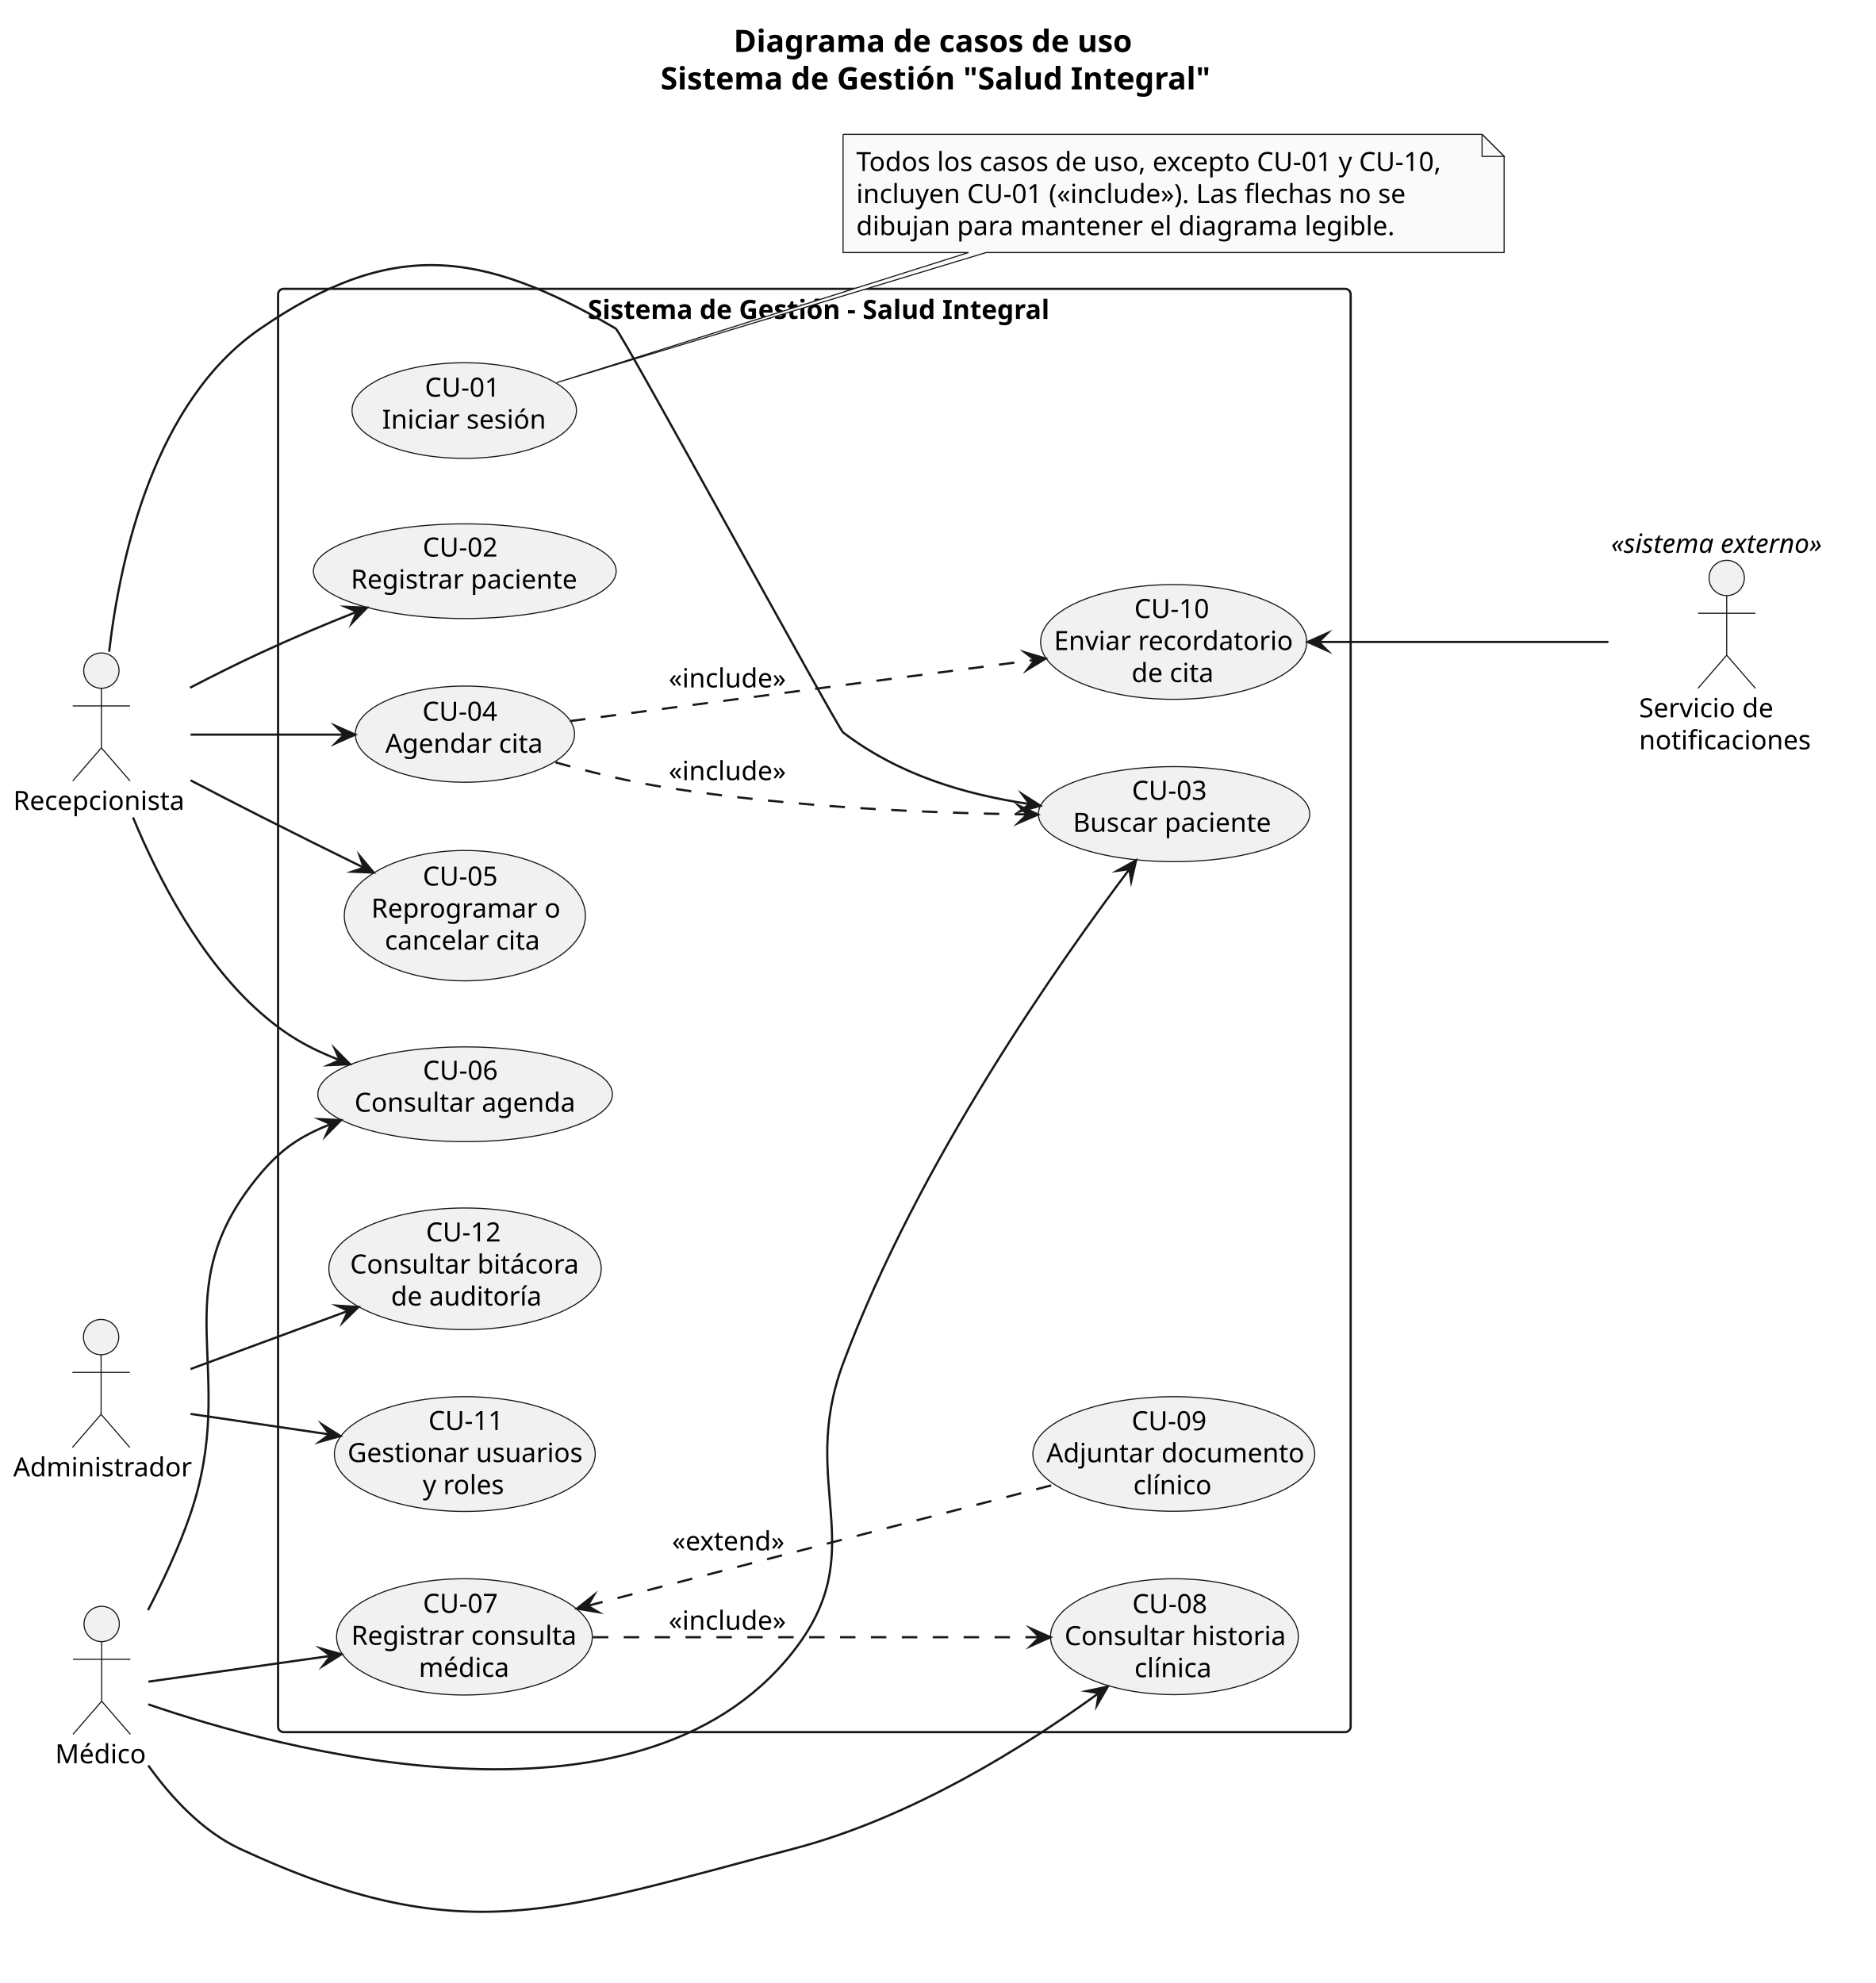
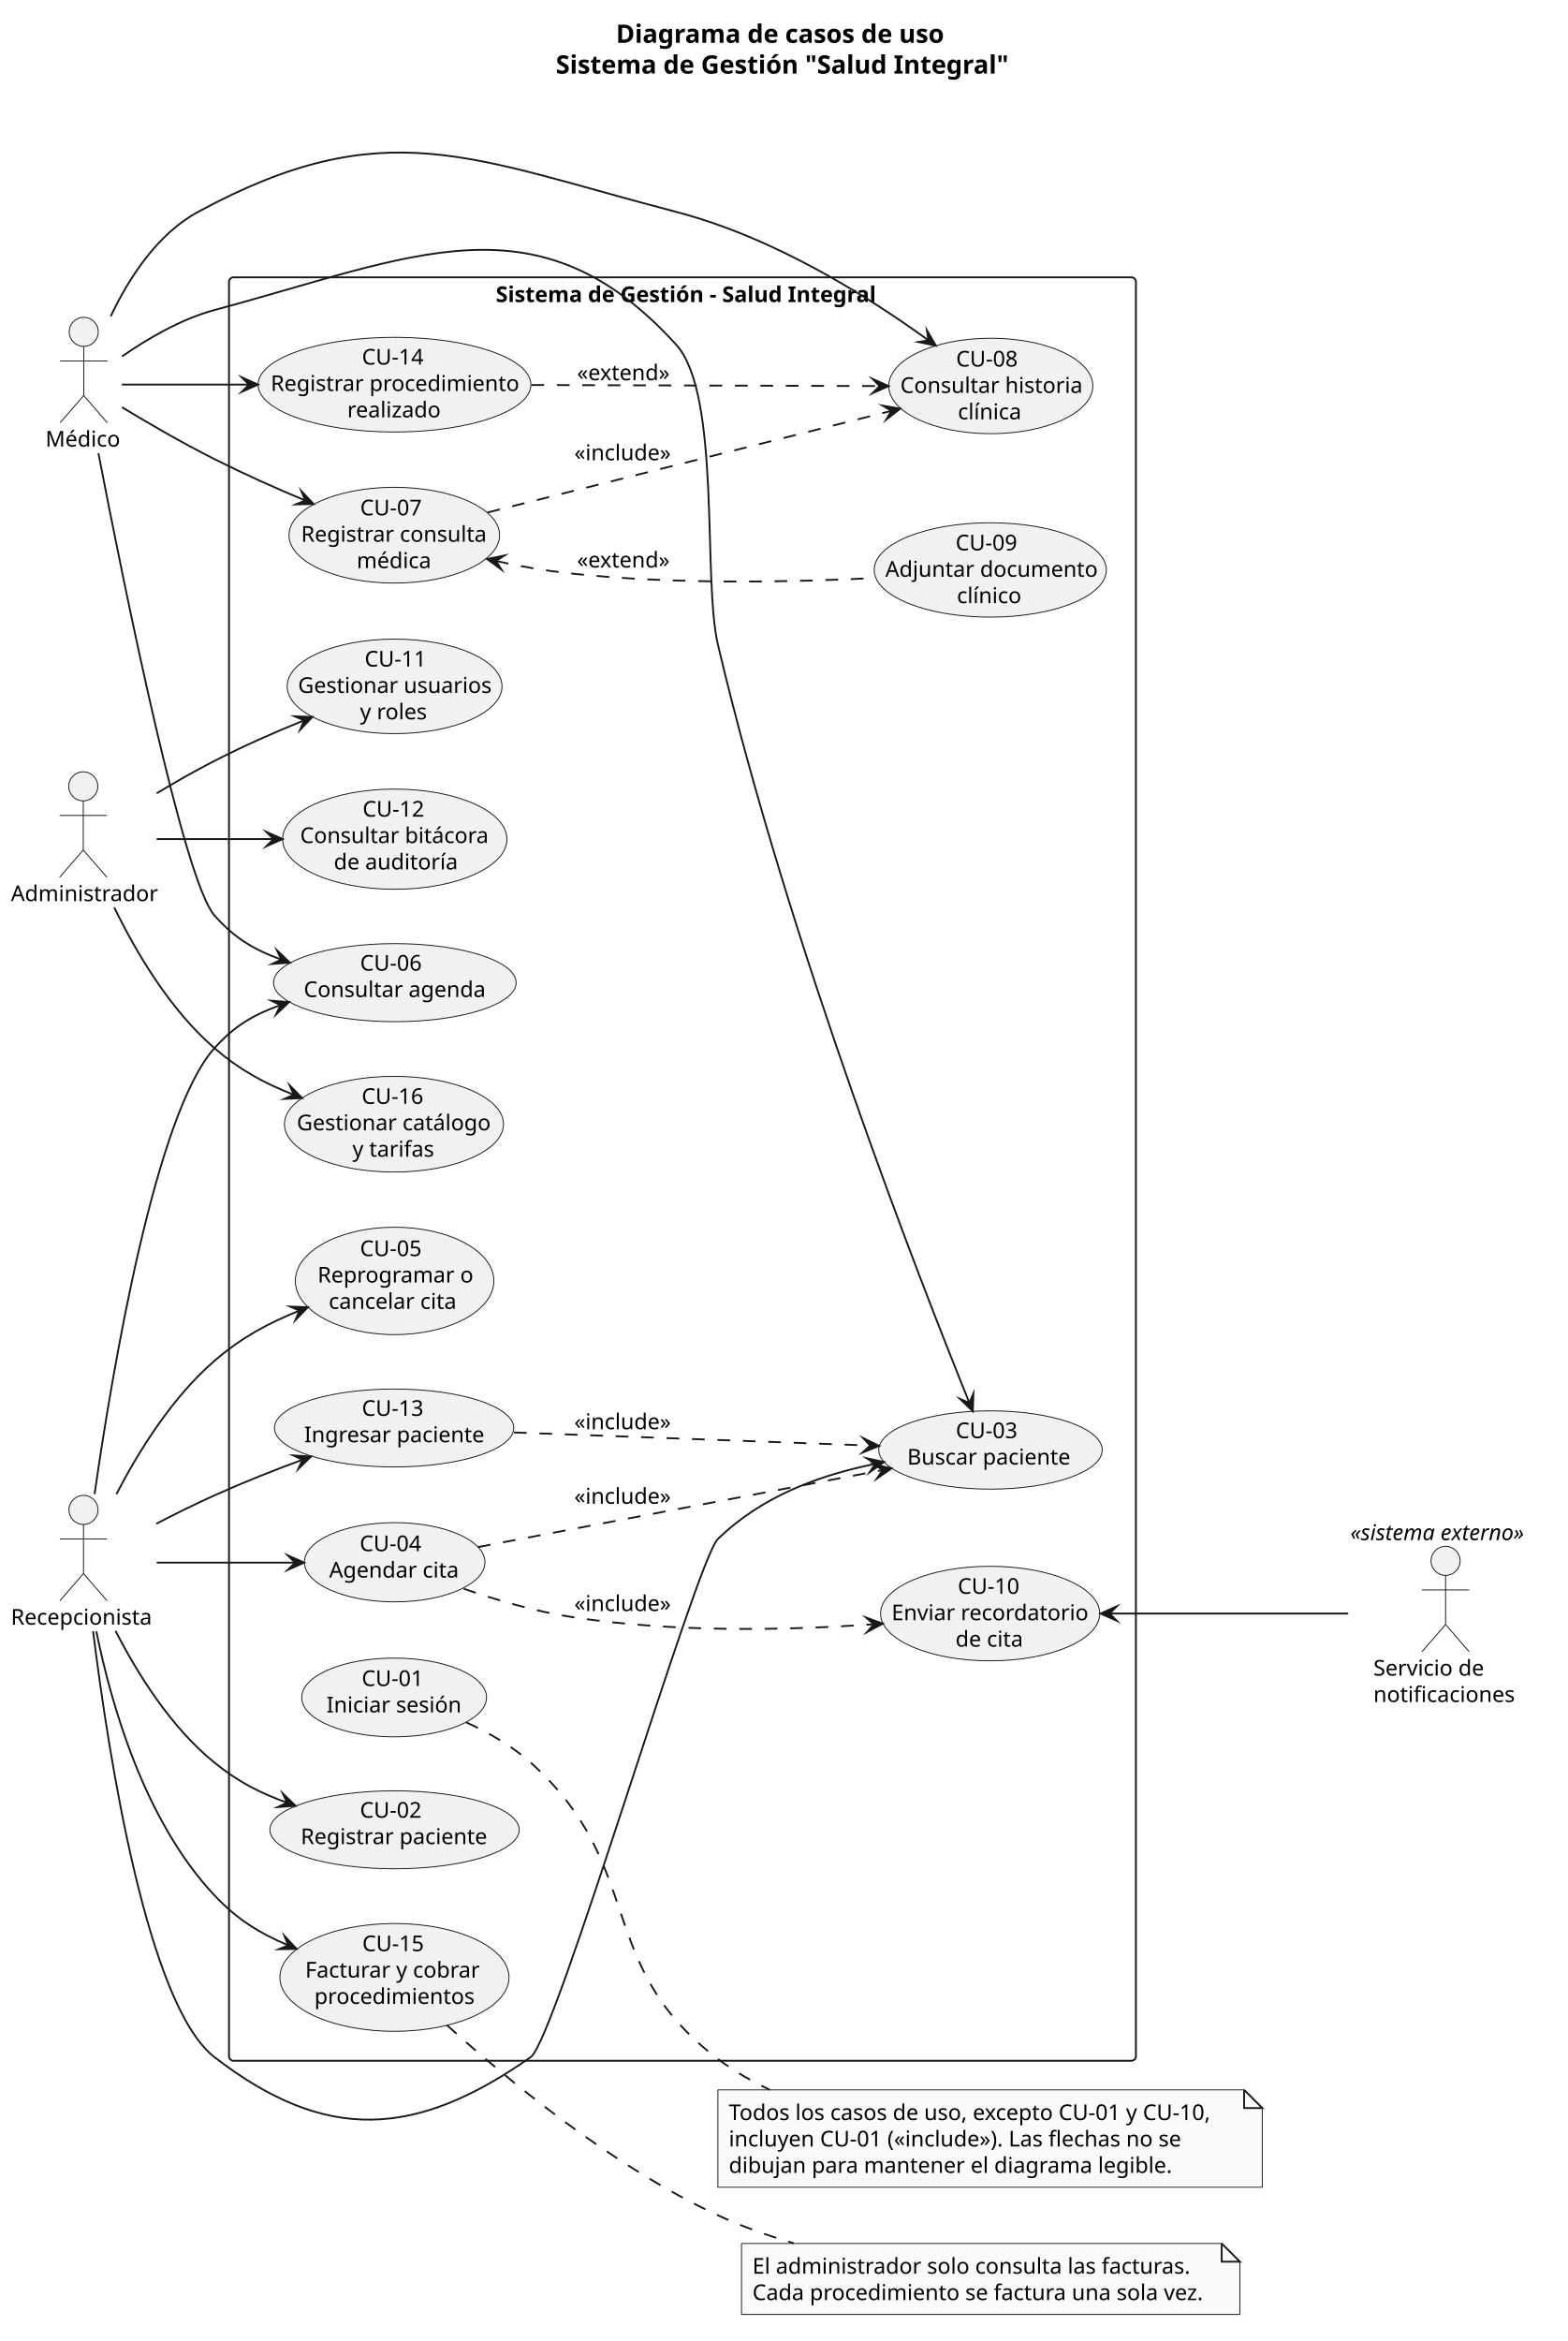
- <svg xmlns="http://www.w3.org/2000/svg" version="1.1" data-diagram-type="DESCRIPTION" style="width:1328px;height:1404px;background:#FFFFFF;" width="1328.125px" height="1404.688px" viewBox="0 0 1328 1404" zoomAndPan="magnify" preserveAspectRatio="none" contentStyleType="text/css">
+ <svg xmlns="http://www.w3.org/2000/svg" version="1.1" data-diagram-type="DESCRIPTION" style="width:1348px;height:2012px;background:#FFFFFF;" width="1348.438px" height="2012.5px" viewBox="0 0 1348 2012" zoomAndPan="magnify" preserveAspectRatio="none" contentStyleType="text/css">
  <defs />
  <g font-family="sans-serif" lengthAdjust="spacing">
    <g class="title" data-source-line="13">
-       <text x="519.374" y="36.816" fill="#000" font-size="21.875" textLength="279.654" font-weight="700">Diagrama de casos de uso</text>
-       <text x="467.661" y="63.284" fill="#000" font-size="21.875" textLength="383.08" font-weight="700">Sistema de Gestión "Salud Integral"</text>
+       <text x="529.53" y="36.816" fill="#000" font-size="21.875" textLength="279.654" font-weight="700">Diagrama de casos de uso</text>
+       <text x="477.818" y="63.284" fill="#000" font-size="21.875" textLength="383.08" font-weight="700">Sistema de Gestión "Salud Integral"</text>
    </g>
    <g class="cluster" data-qualified-name="Sistema de Gesti.n - Salud Integral" id="ent0004" data-source-line="19">
-       <rect x="196.875" y="204.498" width="759.375" height="1021.875" fill="none" style="stroke:#181818;stroke-width:1.563;" rx="3.906" ry="3.906" />
-       <text x="416.125" y="225.787" fill="#000" font-size="18.75" textLength="320.874" font-weight="700">Sistema de Gestión - Salud Integral</text>
+       <rect x="196.875" y="238.342" width="779.688" height="1532.813" fill="none" style="stroke:#181818;stroke-width:1.563;" rx="3.906" ry="3.906" />
+       <text x="426.282" y="259.631" fill="#000" font-size="18.75" textLength="320.874" font-weight="700">Sistema de Gestión - Salud Integral</text>
    </g>
    <g class="entity" data-qualified-name="Sistema de Gesti.n - Salud Integral.CU02" id="ent0005" data-source-line="20">
-       <ellipse cx="329.062" cy="404.421" rx="107.187" ry="33.516" fill="#F1F1F1" style="stroke:#181818;stroke-width:0.781;" />
-       <text x="299.294" y="394.053" fill="#000" font-size="18.75" textLength="59.537">CU-02</text>
-       <text x="248.4" y="416.739" fill="#000" font-size="18.75" textLength="161.325">Registrar paciente</text>
+       <ellipse cx="339.218" cy="1572.639" rx="107.187" ry="33.516" fill="#F1F1F1" style="stroke:#181818;stroke-width:0.781;" />
+       <text x="309.45" y="1562.271" fill="#000" font-size="18.75" textLength="59.537">CU-02</text>
+       <text x="258.556" y="1584.958" fill="#000" font-size="18.75" textLength="161.325">Registrar paciente</text>
    </g>
    <g class="entity" data-qualified-name="Sistema de Gesti.n - Salud Integral.CU04" id="ent0006" data-source-line="21">
-       <ellipse cx="329.172" cy="519.794" rx="77.61" ry="34.046" fill="#F1F1F1" style="stroke:#181818;stroke-width:0.781;" />
-       <text x="299.065" y="510.273" fill="#000" font-size="18.75" textLength="60.214">CU-04</text>
-       <text x="272.822" y="532.96" fill="#000" font-size="18.75" textLength="112.701">Agendar cita</text>
+       <ellipse cx="339.328" cy="1342.7" rx="77.61" ry="34.046" fill="#F1F1F1" style="stroke:#181818;stroke-width:0.781;" />
+       <text x="309.221" y="1333.179" fill="#000" font-size="18.75" textLength="60.214">CU-04</text>
+       <text x="282.978" y="1355.866" fill="#000" font-size="18.75" textLength="112.701">Agendar cita</text>
    </g>
    <g class="entity" data-qualified-name="Sistema de Gesti.n - Salud Integral.CU05" id="ent0007" data-source-line="22">
-       <ellipse cx="329.095" cy="648.306" rx="85.345" ry="46.151" fill="#F1F1F1" style="stroke:#181818;stroke-width:0.781;" />
-       <text x="299.344" y="626.984" fill="#000" font-size="18.75" textLength="59.5">CU-05</text>
-       <text x="262.897" y="649.67" fill="#000" font-size="18.75" textLength="132.394">Reprogramar o</text>
-       <text x="272.455" y="672.357" fill="#000" font-size="18.75" textLength="113.278">cancelar cita</text>
+       <ellipse cx="339.251" cy="1100.899" rx="85.345" ry="46.151" fill="#F1F1F1" style="stroke:#181818;stroke-width:0.781;" />
+       <text x="309.501" y="1079.577" fill="#000" font-size="18.75" textLength="59.5">CU-05</text>
+       <text x="273.054" y="1102.264" fill="#000" font-size="18.75" textLength="132.394">Reprogramar o</text>
+       <text x="282.612" y="1124.951" fill="#000" font-size="18.75" textLength="113.278">cancelar cita</text>
    </g>
    <g class="entity" data-qualified-name="Sistema de Gesti.n - Salud Integral.CU06" id="ent0008" data-source-line="23">
-       <ellipse cx="329.287" cy="774.766" rx="104.287" ry="33.549" fill="#F1F1F1" style="stroke:#181818;stroke-width:0.781;" />
-       <text x="299.422" y="764.451" fill="#000" font-size="18.75" textLength="59.729">CU-06</text>
-       <text x="250.995" y="787.137" fill="#000" font-size="18.75" textLength="156.583">Consultar agenda</text>
+       <ellipse cx="339.443" cy="844.547" rx="104.287" ry="33.549" fill="#F1F1F1" style="stroke:#181818;stroke-width:0.781;" />
+       <text x="309.578" y="834.232" fill="#000" font-size="18.75" textLength="59.729">CU-06</text>
+       <text x="261.151" y="856.919" fill="#000" font-size="18.75" textLength="156.583">Consultar agenda</text>
    </g>
    <g class="entity" data-qualified-name="Sistema de Gesti.n - Salud Integral.CU07" id="ent0009" data-source-line="24">
-       <ellipse cx="328.816" cy="1158.937" rx="90.535" ry="41.158" fill="#F1F1F1" style="stroke:#181818;stroke-width:0.781;" />
-       <text x="299.46" y="1141.884" fill="#000" font-size="18.75" textLength="58.713">CU-07</text>
-       <text x="248.712" y="1164.57" fill="#000" font-size="18.75" textLength="160.208">Registrar consulta</text>
-       <text x="296.507" y="1187.257" fill="#000" font-size="18.75" textLength="64.618">médica</text>
+       <ellipse cx="338.973" cy="459.968" rx="90.535" ry="41.158" fill="#F1F1F1" style="stroke:#181818;stroke-width:0.781;" />
+       <text x="309.616" y="442.915" fill="#000" font-size="18.75" textLength="58.713">CU-07</text>
+       <text x="258.869" y="465.602" fill="#000" font-size="18.75" textLength="160.208">Registrar consulta</text>
+       <text x="306.664" y="488.288" fill="#000" font-size="18.75" textLength="64.618">médica</text>
    </g>
    <g class="entity" data-qualified-name="Sistema de Gesti.n - Salud Integral.CU11" id="ent0010" data-source-line="25">
-       <ellipse cx="329.074" cy="1029.502" rx="92.355" ry="40.629" fill="#F1F1F1" style="stroke:#181818;stroke-width:0.781;" />
-       <text x="303.311" y="1012.47" fill="#000" font-size="18.75" textLength="51.526">CU-11</text>
-       <text x="246.068" y="1035.156" fill="#000" font-size="18.75" textLength="166.013">Gestionar usuarios</text>
-       <text x="299.333" y="1057.843" fill="#000" font-size="18.75" textLength="59.482">y roles</text>
+       <ellipse cx="339.23" cy="589.908" rx="92.355" ry="40.629" fill="#F1F1F1" style="stroke:#181818;stroke-width:0.781;" />
+       <text x="313.467" y="572.876" fill="#000" font-size="18.75" textLength="51.526">CU-11</text>
+       <text x="256.224" y="595.563" fill="#000" font-size="18.75" textLength="166.013">Gestionar usuarios</text>
+       <text x="309.489" y="618.249" fill="#000" font-size="18.75" textLength="59.482">y roles</text>
    </g>
    <g class="entity" data-qualified-name="Sistema de Gesti.n - Salud Integral.CU12" id="ent0011" data-source-line="26">
-       <ellipse cx="329.24" cy="898.329" rx="96.428" ry="43.049" fill="#F1F1F1" style="stroke:#181818;stroke-width:0.781;" />
-       <text x="301.573" y="878.971" fill="#000" font-size="18.75" textLength="55.334">CU-12</text>
-       <text x="247.859" y="901.658" fill="#000" font-size="18.75" textLength="162.762">Consultar bitácora</text>
-       <text x="276.827" y="924.345" fill="#000" font-size="18.75" textLength="104.828">de auditoría</text>
+       <ellipse cx="339.397" cy="721.235" rx="96.428" ry="43.049" fill="#F1F1F1" style="stroke:#181818;stroke-width:0.781;" />
+       <text x="311.729" y="701.877" fill="#000" font-size="18.75" textLength="55.334">CU-12</text>
+       <text x="258.015" y="724.564" fill="#000" font-size="18.75" textLength="162.762">Consultar bitácora</text>
+       <text x="286.983" y="747.251" fill="#000" font-size="18.75" textLength="104.828">de auditoría</text>
    </g>
    <g class="entity" data-qualified-name="Sistema de Gesti.n - Salud Integral.CU03" id="ent0012" data-source-line="27">
-       <ellipse cx="831.219" cy="576.428" rx="96.063" ry="33.648" fill="#F1F1F1" style="stroke:#181818;stroke-width:0.781;" />
-       <text x="801.378" y="566.273" fill="#000" font-size="18.75" textLength="59.683">CU-03</text>
-       <text x="759.639" y="588.96" fill="#000" font-size="18.75" textLength="143.161">Buscar paciente</text>
+       <ellipse cx="851.532" cy="1246.209" rx="96.063" ry="33.648" fill="#F1F1F1" style="stroke:#181818;stroke-width:0.781;" />
+       <text x="821.69" y="1236.054" fill="#000" font-size="18.75" textLength="59.683">CU-03</text>
+       <text x="779.951" y="1258.741" fill="#000" font-size="18.75" textLength="143.161">Buscar paciente</text>
    </g>
    <g class="entity" data-qualified-name="Sistema de Gesti.n - Salud Integral.CU08" id="ent0013" data-source-line="28">
-       <ellipse cx="831.486" cy="1158.801" rx="87.736" ry="41.021" fill="#F1F1F1" style="stroke:#181818;stroke-width:0.781;" />
-       <text x="801.635" y="1142.113" fill="#000" font-size="18.75" textLength="59.702">CU-08</text>
-       <text x="753.703" y="1164.8" fill="#000" font-size="18.75" textLength="155.566">Consultar historia</text>
-       <text x="803.159" y="1187.487" fill="#000" font-size="18.75" textLength="56.653">clínica</text>
+       <ellipse cx="851.798" cy="331.707" rx="87.736" ry="41.021" fill="#F1F1F1" style="stroke:#181818;stroke-width:0.781;" />
+       <text x="821.948" y="315.02" fill="#000" font-size="18.75" textLength="59.702">CU-08</text>
+       <text x="774.015" y="337.706" fill="#000" font-size="18.75" textLength="155.566">Consultar historia</text>
+       <text x="823.472" y="360.393" fill="#000" font-size="18.75" textLength="56.653">clínica</text>
    </g>
    <g class="entity" data-qualified-name="Sistema de Gesti.n - Salud Integral.CU09" id="ent0014" data-source-line="29">
-       <ellipse cx="831.043" cy="1029.432" rx="99.793" ry="40.558" fill="#F1F1F1" style="stroke:#181818;stroke-width:0.781;" />
-       <text x="801.179" y="1012.62" fill="#000" font-size="18.75" textLength="59.729">CU-09</text>
-       <text x="740.818" y="1035.306" fill="#000" font-size="18.75" textLength="180.45">Adjuntar documento</text>
-       <text x="802.36" y="1057.993" fill="#000" font-size="18.75" textLength="57.367">clínico</text>
+       <ellipse cx="851.356" cy="489.838" rx="99.793" ry="40.558" fill="#F1F1F1" style="stroke:#181818;stroke-width:0.781;" />
+       <text x="821.491" y="473.026" fill="#000" font-size="18.75" textLength="59.729">CU-09</text>
+       <text x="761.131" y="495.713" fill="#000" font-size="18.75" textLength="180.45">Adjuntar documento</text>
+       <text x="822.672" y="518.399" fill="#000" font-size="18.75" textLength="57.367">clínico</text>
    </g>
    <g class="entity" data-qualified-name="Sistema de Gesti.n - Salud Integral.CU10" id="ent0015" data-source-line="30">
-       <ellipse cx="830.941" cy="454.508" rx="94.223" ry="40.635" fill="#F1F1F1" style="stroke:#181818;stroke-width:0.781;" />
-       <text x="803.077" y="437.564" fill="#000" font-size="18.75" textLength="55.728">CU-10</text>
-       <text x="746.182" y="460.251" fill="#000" font-size="18.75" textLength="169.519">Enviar recordatorio</text>
-       <text x="801.141" y="482.937" fill="#000" font-size="18.75" textLength="59.601">de cita</text>
+       <ellipse cx="851.254" cy="1386.79" rx="94.223" ry="40.635" fill="#F1F1F1" style="stroke:#181818;stroke-width:0.781;" />
+       <text x="823.39" y="1369.845" fill="#000" font-size="18.75" textLength="55.728">CU-10</text>
+       <text x="766.494" y="1392.532" fill="#000" font-size="18.75" textLength="169.519">Enviar recordatorio</text>
+       <text x="821.453" y="1415.219" fill="#000" font-size="18.75" textLength="59.601">de cita</text>
    </g>
    <g class="entity" data-qualified-name="Sistema de Gesti.n - Salud Integral.CU01" id="ent0016" data-source-line="31">
-       <ellipse cx="328.677" cy="290.687" rx="79.458" ry="33.845" fill="#F1F1F1" style="stroke:#181818;stroke-width:0.781;" />
-       <text x="300.813" y="280.848" fill="#000" font-size="18.75" textLength="55.728">CU-01</text>
-       <text x="270.5" y="303.535" fill="#000" font-size="18.75" textLength="116.354">Iniciar sesión</text>
+       <ellipse cx="338.833" cy="1458.906" rx="79.458" ry="33.845" fill="#F1F1F1" style="stroke:#181818;stroke-width:0.781;" />
+       <text x="310.969" y="1449.067" fill="#000" font-size="18.75" textLength="55.728">CU-01</text>
+       <text x="280.656" y="1471.753" fill="#000" font-size="18.75" textLength="116.354">Iniciar sesión</text>
+     </g>
+     <g class="entity" data-qualified-name="Sistema de Gesti.n - Salud Integral.CU13" id="ent0017" data-source-line="32">
+       <ellipse cx="338.823" cy="1227.3" rx="102.885" ry="33.49" fill="#F1F1F1" style="stroke:#181818;stroke-width:0.781;" />
+       <text x="311.082" y="1216.889" fill="#000" font-size="18.75" textLength="55.481">CU-13</text>
+       <text x="261.475" y="1239.576" fill="#000" font-size="18.75" textLength="154.697">Ingresar paciente</text>
+     </g>
+     <g class="entity" data-qualified-name="Sistema de Gesti.n - Salud Integral.CU14" id="ent0018" data-source-line="33">
+       <ellipse cx="339.154" cy="330.605" rx="117.279" ry="40.7" fill="#F1F1F1" style="stroke:#181818;stroke-width:0.781;" />
+       <text x="311.148" y="313.352" fill="#000" font-size="18.75" textLength="56.012">CU-14</text>
+       <text x="232.761" y="336.039" fill="#000" font-size="18.75" textLength="212.787">Registrar procedimiento</text>
+       <text x="298.551" y="358.725" fill="#000" font-size="18.75" textLength="81.207">realizado</text>
+     </g>
+     <g class="entity" data-qualified-name="Sistema de Gesti.n - Salud Integral.CU15" id="ent0019" data-source-line="34">
+       <ellipse cx="339.114" cy="1699.507" rx="98.489" ry="46.321" fill="#F1F1F1" style="stroke:#181818;stroke-width:0.781;" />
+       <text x="311.465" y="1676.941" fill="#000" font-size="18.75" textLength="55.298">CU-15</text>
+       <text x="262.443" y="1699.628" fill="#000" font-size="18.75" textLength="153.342">Facturar y cobrar</text>
+       <text x="270.266" y="1722.315" fill="#000" font-size="18.75" textLength="137.695">procedimientos</text>
+     </g>
+     <g class="entity" data-qualified-name="Sistema de Gesti.n - Salud Integral.CU16" id="ent0020" data-source-line="35">
+       <ellipse cx="338.697" cy="966.193" rx="94.166" ry="41.132" fill="#F1F1F1" style="stroke:#181818;stroke-width:0.781;" />
+       <text x="310.934" y="948.765" fill="#000" font-size="18.75" textLength="55.527">CU-16</text>
+       <text x="255.146" y="971.452" fill="#000" font-size="18.75" textLength="167.102">Gestionar catálogo</text>
+       <text x="302.978" y="994.139" fill="#000" font-size="18.75" textLength="71.439">y tarifas</text>
    </g>
    <g class="entity" data-qualified-name="REC" id="ent0001" data-source-line="15">
-       <ellipse cx="71.773" cy="474.811" rx="12.5" ry="12.5" fill="#F1F1F1" style="stroke:#181818;stroke-width:0.781;" />
-       <path d="M71.773,487.311 L71.773,529.498 M51.46,499.811 L92.085,499.811 M71.773,529.498 L51.46,552.936 M71.773,529.498 L92.085,552.936" style="stroke:#181818;stroke-width:0.781;" fill="none" />
-       <text x="9.375" y="573.444" fill="#000" font-size="18.75" textLength="124.796">Recepcionista</text>
+       <ellipse cx="71.773" cy="1297.717" rx="12.5" ry="12.5" fill="#F1F1F1" style="stroke:#181818;stroke-width:0.781;" />
+       <path d="M71.773,1310.217 L71.773,1352.405 M51.46,1322.717 L92.085,1322.717 M71.773,1352.405 L51.46,1375.842 M71.773,1352.405 L92.085,1375.842" style="stroke:#181818;stroke-width:0.781;" fill="none" />
+       <text x="9.375" y="1396.35" fill="#000" font-size="18.75" textLength="124.796">Recepcionista</text>
    </g>
    <g class="entity" data-qualified-name="MED" id="ent0002" data-source-line="16">
-       <ellipse cx="71.985" cy="1149.811" rx="12.5" ry="12.5" fill="#F1F1F1" style="stroke:#181818;stroke-width:0.781;" />
-       <path d="M71.985,1162.311 L71.985,1204.498 M51.672,1174.811 L92.297,1174.811 M71.985,1204.498 L51.672,1227.936 M71.985,1204.498 L92.297,1227.936" style="stroke:#181818;stroke-width:0.781;" fill="none" />
-       <text x="39.063" y="1248.444" fill="#000" font-size="18.75" textLength="65.845">Médico</text>
+       <ellipse cx="71.985" cy="285.217" rx="12.5" ry="12.5" fill="#F1F1F1" style="stroke:#181818;stroke-width:0.781;" />
+       <path d="M71.985,297.717 L71.985,339.905 M51.672,310.217 L92.297,310.217 M71.985,339.905 L51.672,363.342 M71.985,339.905 L92.297,363.342" style="stroke:#181818;stroke-width:0.781;" fill="none" />
+       <text x="39.063" y="383.85" fill="#000" font-size="18.75" textLength="65.845">Médico</text>
    </g>
    <g class="entity" data-qualified-name="ADM" id="ent0003" data-source-line="17">
-       <ellipse cx="71.576" cy="946.686" rx="12.5" ry="12.5" fill="#F1F1F1" style="stroke:#181818;stroke-width:0.781;" />
-       <path d="M71.576,959.186 L71.576,1001.373 M51.263,971.686 L91.888,971.686 M71.576,1001.373 L51.263,1024.811 M71.576,1001.373 L91.888,1024.811" style="stroke:#181818;stroke-width:0.781;" fill="none" />
-       <text x="9.375" y="1045.319" fill="#000" font-size="18.75" textLength="124.402">Administrador</text>
-     </g>
-     <g class="entity" data-qualified-name="NOT" id="ent0017" data-source-line="34">
-       <ellipse cx="1222.482" cy="409.216" rx="12.5" ry="12.5" fill="#F1F1F1" style="stroke:#181818;stroke-width:0.781;" />
-       <path d="M1222.482,421.716 L1222.482,463.904 M1202.17,434.216 L1242.795,434.216 M1222.482,463.904 L1202.17,487.341 M1222.482,463.904 L1242.795,487.341" style="stroke:#181818;stroke-width:0.781;" fill="none" />
-       <text x="1160.423" y="507.849" fill="#000" font-size="18.75" textLength="99.28">Servicio de</text>
-       <text x="1160.423" y="530.536" fill="#000" font-size="18.75" textLength="124.118">notificaciones</text>
-       <text x="1140.625" y="391.412" fill="#000" font-size="18.75" textLength="163.715" font-style="italic">«sistema externo»</text>
-     </g>
-     <g class="entity" data-qualified-name="GMN35" id="ent0036" data-source-line="58">
-       <path d="M596.875,95.123 L596.875,178.809 A0,0 0 0 0 596.875,178.809 L685.688,178.809 L394.203,270.889 L698.188,178.809 L1064.902,178.809 A0,0 0 0 0 1064.902,178.809 L1064.902,110.748 L1049.277,95.123 L596.875,95.123 A0,0 0 0 0 596.875,95.123" style="stroke:#181818;stroke-width:0.781;" fill="#FAFAFA" />
-       <path d="M1049.277,95.123 L1049.277,110.748 L1064.902,110.748 L1049.277,95.123" style="stroke:#181818;stroke-width:0.781;" fill="#FAFAFA" />
-       <text x="606.25" y="121.1" fill="#000" font-size="18.75" textLength="435.214">Todos los casos de uso, excepto CU-01 y CU-10,</text>
-       <text x="606.25" y="143.787" fill="#000" font-size="18.75" textLength="405.981">incluyen CU-01 («include»). Las flechas no se</text>
-       <text x="606.25" y="166.473" fill="#000" font-size="18.75" textLength="376.794">dibujan para mantener el diagrama legible.</text>
-     </g>
-     <g class="link" data-entity-1="ent0001" data-entity-2="ent0005" id="lnk18" data-source-line="36" data-link-type="dependency">
-       <path d="M134.531,486.951 C150.594,478.592 168,469.858 184.375,462.311 C208.688,451.092 228.555,442.702 252.601,433.124" style="stroke:#181818;stroke-width:1.563;" fill="none" id="REC-to-CU02" />
-       <polygon points="259.859,430.233,244.482,429.63,252.601,433.124,249.108,441.243,259.859,430.233" fill="#181818" style="stroke:#181818;stroke-width:1.563;stroke-linejoin:miter;stroke-miterlimit:10;" />
-     </g>
-     <g class="link" data-entity-1="ent0001" data-entity-2="ent0006" id="lnk19" data-source-line="37" data-link-type="dependency">
-       <path d="M134.906,520.123 C169.984,520.123 206.422,520.123 243.656,520.123" style="stroke:#181818;stroke-width:1.563;" fill="none" id="REC-to-CU04" />
-       <polygon points="251.469,520.123,237.406,513.873,243.656,520.123,237.406,526.373,251.469,520.123" fill="#181818" style="stroke:#181818;stroke-width:1.563;stroke-linejoin:miter;stroke-miterlimit:10;" />
-     </g>
-     <g class="link" data-entity-1="ent0001" data-entity-2="ent0007" id="lnk20" data-source-line="38" data-link-type="dependency">
-       <path d="M134.922,552.483 C150.984,560.842 168.297,569.795 184.375,577.936 C210.531,591.17 232.531,602.076 257.531,614.326" style="stroke:#181818;stroke-width:1.563;" fill="none" id="REC-to-CU05" />
-       <polygon points="264.547,617.764,254.669,605.964,257.531,614.326,249.169,617.189,264.547,617.764" fill="#181818" style="stroke:#181818;stroke-width:1.563;stroke-linejoin:miter;stroke-miterlimit:10;" />
-     </g>
-     <g class="link" data-entity-1="ent0001" data-entity-2="ent0008" id="lnk21" data-source-line="39" data-link-type="dependency">
-       <path d="M94.188,578.78 C112.141,622.076 141.938,679.701 184.375,716.998 C202.469,732.905 218.239,741.921 240.52,750.625" style="stroke:#181818;stroke-width:1.563;" fill="none" id="REC-to-CU06" />
-       <polygon points="247.797,753.467,236.972,742.529,240.52,750.625,232.424,754.172,247.797,753.467" fill="#181818" style="stroke:#181818;stroke-width:1.563;stroke-linejoin:miter;stroke-miterlimit:10;" />
-     </g>
-     <g class="link" data-entity-1="ent0001" data-entity-2="ent0012" id="lnk22" data-source-line="40" data-link-type="dependency">
-       <path d="M77.266,461.405 C85.203,393.326 109.594,283.92 184.375,232.623 C276.578,169.373 339.422,176.186 435.938,232.623 C439.875,234.92 593.25,515.795 596.875,518.561 C636.797,548.951 682.994,562.378 728.9,569.315" style="stroke:#181818;stroke-width:1.563;" fill="none" id="REC-to-CU03" />
-       <polygon points="736.625,570.483,723.654,562.202,728.9,569.315,721.786,574.561,736.625,570.483" fill="#181818" style="stroke:#181818;stroke-width:1.563;stroke-linejoin:miter;stroke-miterlimit:10;" />
-     </g>
-     <g class="link" data-entity-1="ent0002" data-entity-2="ent0008" id="lnk23" data-source-line="42" data-link-type="dependency">
-       <path d="M104.797,1140.014 C115.422,1119.545 126.547,1095.826 134.375,1073.248 C170.359,969.389 113.594,915.139 184.375,831.061 C199.156,813.514 212.848,804.247 234.207,795.903" style="stroke:#181818;stroke-width:1.563;" fill="none" id="MED-to-CU06" />
-       <polygon points="241.484,793.061,226.112,792.356,234.207,795.903,230.66,803.999,241.484,793.061" fill="#181818" style="stroke:#181818;stroke-width:1.563;stroke-linejoin:miter;stroke-miterlimit:10;" />
-     </g>
-     <g class="link" data-entity-1="ent0002" data-entity-2="ent0009" id="lnk24" data-source-line="43" data-link-type="dependency">
-       <path d="M105.078,1190.639 C139.109,1185.826 186.937,1179.064 233.999,1172.392" style="stroke:#181818;stroke-width:1.563;" fill="none" id="MED-to-CU07" />
-       <polygon points="241.734,1171.295,226.934,1167.081,233.999,1172.392,228.688,1179.457,241.734,1171.295" fill="#181818" style="stroke:#181818;stroke-width:1.563;stroke-linejoin:miter;stroke-miterlimit:10;" />
-     </g>
-     <g class="link" data-entity-1="ent0002" data-entity-2="ent0012" id="lnk25" data-source-line="44" data-link-type="dependency">
-       <path d="M104.922,1206.701 C194.328,1237.358 450.5,1309.139 560.938,1170.123 C618.391,1097.795 564.641,1051.983 596.875,965.436 C650.031,822.701 751.142,679.691 799.642,615.331" style="stroke:#181818;stroke-width:1.563;" fill="none" id="MED-to-CU03" />
-       <polygon points="804.344,609.092,790.889,616.561,799.642,615.331,800.872,624.084,804.344,609.092" fill="#181818" style="stroke:#181818;stroke-width:1.563;stroke-linejoin:miter;stroke-miterlimit:10;" />
-     </g>
-     <g class="link" data-entity-1="ent0002" data-entity-2="ent0013" id="lnk26" data-source-line="45" data-link-type="dependency">
-       <path d="M104.984,1249.998 C121.281,1272.764 143.438,1296.748 170.313,1309.186 C327.875,1382.076 392.922,1352.905 560.938,1309.186 C646.266,1286.983 726.921,1235.672 777.968,1198.734" style="stroke:#181818;stroke-width:1.563;" fill="none" id="MED-to-CU08" />
-       <polygon points="784.297,1194.155,769.24,1197.335,777.968,1198.734,776.568,1207.462,784.297,1194.155" fill="#181818" style="stroke:#181818;stroke-width:1.563;stroke-linejoin:miter;stroke-miterlimit:10;" />
-     </g>
-     <g class="link" data-entity-1="ent0003" data-entity-2="ent0010" id="lnk27" data-source-line="47" data-link-type="dependency">
-       <path d="M134.906,1001.076 C166.75,1005.78 198.444,1010.448 233.287,1015.605" style="stroke:#181818;stroke-width:1.563;" fill="none" id="ADM-to-CU11" />
-       <polygon points="241.016,1016.748,228.02,1008.507,233.287,1015.605,226.19,1020.872,241.016,1016.748" fill="#181818" style="stroke:#181818;stroke-width:1.563;stroke-linejoin:miter;stroke-miterlimit:10;" />
-     </g>
-     <g class="link" data-entity-1="ent0003" data-entity-2="ent0011" id="lnk28" data-source-line="48" data-link-type="dependency">
-       <path d="M134.906,969.295 C170.719,956.076 208.765,942.033 246.468,928.111" style="stroke:#181818;stroke-width:1.563;" fill="none" id="ADM-to-CU12" />
-       <polygon points="253.797,925.405,238.44,924.413,246.468,928.111,242.77,936.139,253.797,925.405" fill="#181818" style="stroke:#181818;stroke-width:1.563;stroke-linejoin:miter;stroke-miterlimit:10;" />
-     </g>
-     <g class="link" data-entity-1="ent0006" data-entity-2="ent0012" id="lnk29" data-source-line="50" data-link-type="dependency">
-       <path d="M393.219,539.748 C417.547,546.561 445.781,553.514 471.875,557.623 C560.359,571.514 654.704,575.609 727.157,576.609" style="stroke:#181818;stroke-width:1.563;stroke-dasharray:10.938,10.938;" fill="none" id="CU04-to-CU03" />
-       <polygon points="734.969,576.717,720.994,570.274,727.157,576.609,720.821,582.772,734.969,576.717" fill="#181818" style="stroke:#181818;stroke-width:1.563;stroke-linejoin:miter;stroke-miterlimit:10;" />
-       <text x="473.438" y="552.35" fill="#000" font-size="18.75" textLength="86.215">«include»</text>
-     </g>
-     <g class="link" data-entity-1="ent0006" data-entity-2="ent0015" id="lnk30" data-source-line="51" data-link-type="dependency">
-       <path d="M403.594,510.514 C492.969,498.764 636.395,479.907 732.582,467.266" style="stroke:#181818;stroke-width:1.563;stroke-dasharray:10.938,10.938;" fill="none" id="CU04-to-CU10" />
-       <polygon points="740.328,466.248,725.571,461.884,732.582,467.266,727.2,474.277,740.328,466.248" fill="#181818" style="stroke:#181818;stroke-width:1.563;stroke-linejoin:miter;stroke-miterlimit:10;" />
-       <text x="473.438" y="486.725" fill="#000" font-size="18.75" textLength="86.215">«include»</text>
-     </g>
-     <g class="link" data-entity-1="ent0009" data-entity-2="ent0013" id="lnk31" data-source-line="52" data-link-type="dependency">
-       <path d="M419.719,1159.186 C511.422,1159.186 645.406,1159.186 735.906,1159.186" style="stroke:#181818;stroke-width:1.563;stroke-dasharray:10.938,10.938;" fill="none" id="CU07-to-CU08" />
-       <polygon points="743.719,1159.186,729.656,1152.936,735.906,1159.186,729.656,1165.436,743.719,1159.186" fill="#181818" style="stroke:#181818;stroke-width:1.563;stroke-linejoin:miter;stroke-miterlimit:10;" />
-       <text x="473.438" y="1153.912" fill="#000" font-size="18.75" textLength="86.215">«include»</text>
-     </g>
-     <g class="link" data-entity-1="ent0009" data-entity-2="ent0014" id="lnk33" data-source-line="53" data-link-type="dependency">
-       <path d="M416.03,1136.956 C507.905,1113.097 652.313,1075.576 746.406,1051.123" style="stroke:#181818;stroke-width:1.563;stroke-dasharray:10.938,10.938;" fill="none" id="CU07-backto-CU09" />
-       <polygon points="408.469,1138.92,423.651,1141.435,416.03,1136.956,420.509,1129.336,408.469,1138.92" fill="#181818" style="stroke:#181818;stroke-width:1.563;stroke-linejoin:miter;stroke-miterlimit:10;" />
-       <text x="475.781" y="1097.662" fill="#000" font-size="18.75" textLength="82.635">«extend»</text>
-     </g>
-     <g class="link" data-entity-1="ent0015" data-entity-2="ent0017" id="lnk34" data-source-line="55" data-link-type="dependency">
-       <path d="M933.625,454.498 C998.469,454.498 1076.375,454.498 1138.75,454.498" style="stroke:#181818;stroke-width:1.563;" fill="none" id="CU10-backto-NOT" />
-       <polygon points="925.813,454.498,939.875,460.748,933.625,454.498,939.875,448.248,925.813,454.498" fill="#181818" style="stroke:#181818;stroke-width:1.563;stroke-linejoin:miter;stroke-miterlimit:10;" />
+       <ellipse cx="71.576" cy="675.842" rx="12.5" ry="12.5" fill="#F1F1F1" style="stroke:#181818;stroke-width:0.781;" />
+       <path d="M71.576,688.342 L71.576,730.53 M51.263,700.842 L91.888,700.842 M71.576,730.53 L51.263,753.967 M71.576,730.53 L91.888,753.967" style="stroke:#181818;stroke-width:0.781;" fill="none" />
+       <text x="9.375" y="774.475" fill="#000" font-size="18.75" textLength="124.402">Administrador</text>
+     </g>
+     <g class="entity" data-qualified-name="NOT" id="ent0021" data-source-line="38">
+       <ellipse cx="1242.795" cy="1341.498" rx="12.5" ry="12.5" fill="#F1F1F1" style="stroke:#181818;stroke-width:0.781;" />
+       <path d="M1242.795,1353.998 L1242.795,1396.185 M1222.482,1366.498 L1263.107,1366.498 M1242.795,1396.185 L1222.482,1419.623 M1242.795,1396.185 L1263.107,1419.623" style="stroke:#181818;stroke-width:0.781;" fill="none" />
+       <text x="1180.736" y="1440.13" fill="#000" font-size="18.75" textLength="99.28">Servicio de</text>
+       <text x="1180.736" y="1462.817" fill="#000" font-size="18.75" textLength="124.118">notificaciones</text>
+       <text x="1160.938" y="1323.694" fill="#000" font-size="18.75" textLength="163.715" font-style="italic">«sistema externo»</text>
+     </g>
+     <g class="entity" data-qualified-name="GMN45" id="ent0046" data-source-line="68">
+       <path d="M637.5,1928.186 L637.5,1989.184 L1065.93,1989.184 L1065.93,1943.811 L1050.305,1928.186 L637.5,1928.186" style="stroke:#181818;stroke-width:0.781;" fill="#FAFAFA" />
+       <path d="M1050.305,1928.186 L1050.305,1943.811 L1065.93,1943.811 L1050.305,1928.186" style="stroke:#181818;stroke-width:1.563;" fill="#FAFAFA" />
+       <text x="646.875" y="1954.162" fill="#000" font-size="18.75" textLength="379.568">El administrador solo consulta las facturas.</text>
+       <text x="646.875" y="1976.849" fill="#000" font-size="18.75" textLength="395.618">Cada procedimiento se factura una sola vez.</text>
+     </g>
+     <g class="entity" data-qualified-name="GMN48" id="ent0049" data-source-line="73">
+       <path d="M617.188,1796.155 L617.188,1879.84 L1085.214,1879.84 L1085.214,1811.78 L1069.589,1796.155 L617.188,1796.155" style="stroke:#181818;stroke-width:0.781;" fill="#FAFAFA" />
+       <path d="M1069.589,1796.155 L1069.589,1811.78 L1085.214,1811.78 L1069.589,1796.155" style="stroke:#181818;stroke-width:1.563;" fill="#FAFAFA" />
+       <text x="626.563" y="1822.131" fill="#000" font-size="18.75" textLength="435.214">Todos los casos de uso, excepto CU-01 y CU-10,</text>
+       <text x="626.563" y="1844.818" fill="#000" font-size="18.75" textLength="405.981">incluyen CU-01 («include»). Las flechas no se</text>
+       <text x="626.563" y="1867.505" fill="#000" font-size="18.75" textLength="376.794">dibujan para mantener el diagrama legible.</text>
+     </g>
+     <g class="link" data-entity-1="ent0001" data-entity-2="ent0005" id="lnk22" data-source-line="40" data-link-type="dependency">
+       <path d="M99.359,1401.733 C118.266,1438.639 147.078,1484.78 184.375,1514.905 C204.609,1531.233 222.589,1540.628 246.792,1549.362" style="stroke:#181818;stroke-width:1.563;" fill="none" id="REC-to-CU02" />
+       <polygon points="254.141,1552.014,243.035,1541.361,246.792,1549.362,238.792,1553.119,254.141,1552.014" fill="#181818" style="stroke:#181818;stroke-width:1.563;stroke-linejoin:miter;stroke-miterlimit:10;" />
+     </g>
+     <g class="link" data-entity-1="ent0001" data-entity-2="ent0006" id="lnk23" data-source-line="41" data-link-type="dependency">
+       <path d="M134.688,1343.03 C172.469,1343.03 213.422,1343.03 253.656,1343.03" style="stroke:#181818;stroke-width:1.563;" fill="none" id="REC-to-CU04" />
+       <polygon points="261.469,1343.03,247.406,1336.78,253.656,1343.03,247.406,1349.28,261.469,1343.03" fill="#181818" style="stroke:#181818;stroke-width:1.563;stroke-linejoin:miter;stroke-miterlimit:10;" />
+     </g>
+     <g class="link" data-entity-1="ent0001" data-entity-2="ent0007" id="lnk24" data-source-line="42" data-link-type="dependency">
+       <path d="M100.094,1284.139 C119.203,1247.28 147.969,1200.998 184.375,1169.592 C207.547,1149.608 230.219,1137.363 257.453,1126.425" style="stroke:#181818;stroke-width:1.563;" fill="none" id="REC-to-CU05" />
+       <polygon points="264.703,1123.514,249.324,1122.955,257.453,1126.425,253.983,1134.554,264.703,1123.514" fill="#181818" style="stroke:#181818;stroke-width:1.563;stroke-linejoin:miter;stroke-miterlimit:10;" />
+     </g>
+     <g class="link" data-entity-1="ent0001" data-entity-2="ent0008" id="lnk25" data-source-line="43" data-link-type="dependency">
+       <path d="M81.313,1284.108 C96.672,1177.248 133.641,957.28 184.375,900.842 C201.234,882.092 217.507,872.189 241.179,863.845" style="stroke:#181818;stroke-width:1.563;" fill="none" id="REC-to-CU06" />
+       <polygon points="248.547,861.248,233.206,860.029,241.179,863.845,237.362,871.818,248.547,861.248" fill="#181818" style="stroke:#181818;stroke-width:1.563;stroke-linejoin:miter;stroke-miterlimit:10;" />
+     </g>
+     <g class="link" data-entity-1="ent0001" data-entity-2="ent0012" id="lnk26" data-source-line="44" data-link-type="dependency">
+       <path d="M80.016,1401.873 C93.188,1507.717 126.594,1723.389 184.375,1768.03 C280,1841.905 357.344,1837.451 456.25,1768.03 C477.781,1752.92 598.313,1341.045 617.188,1322.717 C655.484,1285.514 704.535,1267.963 752.395,1258.119" style="stroke:#181818;stroke-width:1.563;" fill="none" id="REC-to-CU03" />
+       <polygon points="760.047,1256.545,745.014,1253.256,752.395,1258.119,747.532,1265.5,760.047,1256.545" fill="#181818" style="stroke:#181818;stroke-width:1.563;stroke-linejoin:miter;stroke-miterlimit:10;" />
+     </g>
+     <g class="link" data-entity-1="ent0001" data-entity-2="ent0017" id="lnk27" data-source-line="45" data-link-type="dependency">
+       <path d="M134.406,1309.592 C150.469,1301.248 167.922,1292.576 184.375,1285.217 C211.094,1273.264 233.765,1264.282 260.093,1254.563" style="stroke:#181818;stroke-width:1.563;" fill="none" id="REC-to-CU13" />
+       <polygon points="267.422,1251.858,252.065,1250.864,260.093,1254.563,256.394,1262.591,267.422,1251.858" fill="#181818" style="stroke:#181818;stroke-width:1.563;stroke-linejoin:miter;stroke-miterlimit:10;" />
+     </g>
+     <g class="link" data-entity-1="ent0001" data-entity-2="ent0019" id="lnk28" data-source-line="46" data-link-type="dependency">
+       <path d="M82.813,1402.061 C95.656,1465.311 124.328,1565.186 184.375,1628.967 C203.531,1649.311 222.514,1661.207 247.795,1671.957" style="stroke:#181818;stroke-width:1.563;" fill="none" id="REC-to-CU15" />
+       <polygon points="254.984,1675.014,244.489,1663.76,247.795,1671.957,239.598,1675.263,254.984,1675.014" fill="#181818" style="stroke:#181818;stroke-width:1.563;stroke-linejoin:miter;stroke-miterlimit:10;" />
+     </g>
+     <g class="link" data-entity-1="ent0002" data-entity-2="ent0018" id="lnk29" data-source-line="48" data-link-type="dependency">
+       <path d="M104.766,330.53 C133.859,330.53 171.219,330.53 214.047,330.53" style="stroke:#181818;stroke-width:1.563;" fill="none" id="MED-to-CU14" />
+       <polygon points="221.859,330.53,207.797,324.28,214.047,330.53,207.797,336.78,221.859,330.53" fill="#181818" style="stroke:#181818;stroke-width:1.563;stroke-linejoin:miter;stroke-miterlimit:10;" />
+     </g>
+     <g class="link" data-entity-1="ent0002" data-entity-2="ent0008" id="lnk30" data-source-line="49" data-link-type="dependency">
+       <path d="M84.594,389.483 C107.078,505.951 157.953,756.905 184.375,786.78 C201.313,805.936 217.928,816.124 241.866,824.718" style="stroke:#181818;stroke-width:1.563;" fill="none" id="MED-to-CU06" />
+       <polygon points="249.219,827.358,238.095,816.724,241.866,824.718,233.872,828.488,249.219,827.358" fill="#181818" style="stroke:#181818;stroke-width:1.563;stroke-linejoin:miter;stroke-miterlimit:10;" />
+     </g>
+     <g class="link" data-entity-1="ent0002" data-entity-2="ent0009" id="lnk31" data-source-line="50" data-link-type="dependency">
+       <path d="M104.922,350.061 C126.844,363.311 156.938,380.842 184.375,394.592 C211.781,408.326 235.542,418.923 262.417,430.157" style="stroke:#181818;stroke-width:1.563;" fill="none" id="MED-to-CU07" />
+       <polygon points="269.625,433.17,259.061,421.98,262.417,430.157,254.24,433.513,269.625,433.17" fill="#181818" style="stroke:#181818;stroke-width:1.563;stroke-linejoin:miter;stroke-miterlimit:10;" />
+     </g>
+     <g class="link" data-entity-1="ent0002" data-entity-2="ent0012" id="lnk32" data-source-line="51" data-link-type="dependency">
+       <path d="M104.922,306.326 C126.109,291.623 155.375,274.233 184.375,266.467 C355.234,220.686 462.234,165.295 581.25,296.155 C620.172,338.951 603.922,497.67 617.188,553.967 C678.422,813.733 793.424,1107.071 833.424,1205.712" style="stroke:#181818;stroke-width:1.563;" fill="none" id="MED-to-CU03" />
+       <polygon points="836.359,1212.951,836.867,1197.571,833.424,1205.712,825.283,1202.268,836.359,1212.951" fill="#181818" style="stroke:#181818;stroke-width:1.563;stroke-linejoin:miter;stroke-miterlimit:10;" />
+     </g>
+     <g class="link" data-entity-1="ent0002" data-entity-2="ent0013" id="lnk33" data-source-line="52" data-link-type="dependency">
+       <path d="M95.172,271.889 C110.703,239.123 135.141,201.139 170.313,182.092 C330.922,95.123 404.5,136.108 581.25,182.092 C666.578,204.295 747.233,255.606 798.28,292.543" style="stroke:#181818;stroke-width:1.563;" fill="none" id="MED-to-CU08" />
+       <polygon points="804.609,297.123,796.881,283.816,798.28,292.543,789.553,293.943,804.609,297.123" fill="#181818" style="stroke:#181818;stroke-width:1.563;stroke-linejoin:miter;stroke-miterlimit:10;" />
+     </g>
+     <g class="link" data-entity-1="ent0003" data-entity-2="ent0010" id="lnk34" data-source-line="54" data-link-type="dependency">
+       <path d="M134.703,681.826 C150.625,672.233 167.922,662.342 184.375,653.967 C211.344,640.248 234.716,629.955 261.434,619.096" style="stroke:#181818;stroke-width:1.563;" fill="none" id="ADM-to-CU11" />
+       <polygon points="268.672,616.155,253.291,615.659,261.434,619.096,257.998,627.239,268.672,616.155" fill="#181818" style="stroke:#181818;stroke-width:1.563;stroke-linejoin:miter;stroke-miterlimit:10;" />
+     </g>
+     <g class="link" data-entity-1="ent0003" data-entity-2="ent0011" id="lnk35" data-source-line="55" data-link-type="dependency">
+       <path d="M134.688,721.155 C166.828,721.155 199.109,721.155 235.141,721.155" style="stroke:#181818;stroke-width:1.563;" fill="none" id="ADM-to-CU12" />
+       <polygon points="242.953,721.155,228.891,714.905,235.141,721.155,228.891,727.405,242.953,721.155" fill="#181818" style="stroke:#181818;stroke-width:1.563;stroke-linejoin:miter;stroke-miterlimit:10;" />
+     </g>
+     <g class="link" data-entity-1="ent0003" data-entity-2="ent0020" id="lnk36" data-source-line="56" data-link-type="dependency">
+       <path d="M98.203,779.858 C117.016,818.545 146.188,867.936 184.375,900.842 C206.063,919.53 226.604,930.719 252.572,940.923" style="stroke:#181818;stroke-width:1.563;" fill="none" id="ADM-to-CU16" />
+       <polygon points="259.844,943.78,249.041,932.82,252.572,940.923,244.47,944.454,259.844,943.78" fill="#181818" style="stroke:#181818;stroke-width:1.563;stroke-linejoin:miter;stroke-miterlimit:10;" />
+     </g>
+     <g class="link" data-entity-1="ent0006" data-entity-2="ent0012" id="lnk37" data-source-line="58" data-link-type="dependency">
+       <path d="M410.922,1329.655 C503.844,1311.983 659.7,1282.349 758.81,1263.49" style="stroke:#181818;stroke-width:1.563;stroke-dasharray:10.938,10.938;" fill="none" id="CU04-to-CU03" />
+       <polygon points="766.484,1262.03,751.501,1258.518,758.81,1263.49,753.838,1270.798,766.484,1262.03" fill="#181818" style="stroke:#181818;stroke-width:1.563;stroke-linejoin:miter;stroke-miterlimit:10;" />
+       <text x="493.75" y="1292.444" fill="#000" font-size="18.75" textLength="86.215">«include»</text>
+     </g>
+     <g class="link" data-entity-1="ent0006" data-entity-2="ent0015" id="lnk38" data-source-line="59" data-link-type="dependency">
+       <path d="M398.688,1365.467 C426.516,1375.061 460.594,1385.123 492.188,1389.905 C582.172,1403.498 678.55,1401.055 751.206,1396.008" style="stroke:#181818;stroke-width:1.563;stroke-dasharray:10.938,10.938;" fill="none" id="CU04-to-CU10" />
+       <polygon points="759,1395.467,744.538,1390.207,751.206,1396.008,745.404,1402.676,759,1395.467" fill="#181818" style="stroke:#181818;stroke-width:1.563;stroke-linejoin:miter;stroke-miterlimit:10;" />
+       <text x="493.75" y="1384.631" fill="#000" font-size="18.75" textLength="86.215">«include»</text>
+     </g>
+     <g class="link" data-entity-1="ent0009" data-entity-2="ent0013" id="lnk39" data-source-line="60" data-link-type="dependency">
+       <path d="M419.094,440.483 C515.656,416.186 670.923,377.138 766.361,353.138" style="stroke:#181818;stroke-width:1.563;stroke-dasharray:10.938,10.938;" fill="none" id="CU07-to-CU08" />
+       <polygon points="773.938,351.233,758.775,348.601,766.361,353.138,761.824,360.724,773.938,351.233" fill="#181818" style="stroke:#181818;stroke-width:1.563;stroke-linejoin:miter;stroke-miterlimit:10;" />
+       <text x="493.75" y="395.569" fill="#000" font-size="18.75" textLength="86.215">«include»</text>
+     </g>
+     <g class="link" data-entity-1="ent0009" data-entity-2="ent0014" id="lnk41" data-source-line="61" data-link-type="dependency">
+       <path d="M426.396,482.146 C449.833,487.302 468.094,490.451 492.188,493.03 C579.906,502.42 680.391,500.42 752.516,496.795" style="stroke:#181818;stroke-width:1.563;stroke-dasharray:10.938,10.938;" fill="none" id="CU07-backto-CU09" />
+       <polygon points="418.766,480.467,431.157,489.593,426.396,482.146,433.843,477.385,418.766,480.467" fill="#181818" style="stroke:#181818;stroke-width:1.563;stroke-linejoin:miter;stroke-miterlimit:10;" />
+       <text x="496.094" y="487.756" fill="#000" font-size="18.75" textLength="82.635">«extend»</text>
+     </g>
+     <g class="link" data-entity-1="ent0017" data-entity-2="ent0012" id="lnk42" data-source-line="62" data-link-type="dependency">
+       <path d="M441.875,1231.139 C533.266,1234.498 658.88,1239.117 748.021,1242.398" style="stroke:#181818;stroke-width:1.563;stroke-dasharray:10.938,10.938;" fill="none" id="CU13-to-CU03" />
+       <polygon points="755.828,1242.686,742.005,1235.923,748.021,1242.398,741.545,1248.414,755.828,1242.686" fill="#181818" style="stroke:#181818;stroke-width:1.563;stroke-linejoin:miter;stroke-miterlimit:10;" />
+       <text x="493.75" y="1228.381" fill="#000" font-size="18.75" textLength="86.215">«include»</text>
+     </g>
+     <g class="link" data-entity-1="ent0018" data-entity-2="ent0013" id="lnk43" data-source-line="63" data-link-type="dependency">
+       <path d="M456.844,330.889 C550.375,331.17 671.859,331.553 756.234,331.803" style="stroke:#181818;stroke-width:1.563;stroke-dasharray:10.938,10.938;" fill="none" id="CU14-to-CU08" />
+       <polygon points="764.047,331.826,750.003,325.535,756.234,331.803,749.966,338.035,764.047,331.826" fill="#181818" style="stroke:#181818;stroke-width:1.563;stroke-linejoin:miter;stroke-miterlimit:10;" />
+       <text x="496.094" y="326.819" fill="#000" font-size="18.75" textLength="82.635">«extend»</text>
+     </g>
+     <g class="link" data-entity-1="ent0015" data-entity-2="ent0021" id="lnk44" data-source-line="65" data-link-type="dependency">
+       <path d="M953.938,1386.78 C1018.781,1386.78 1096.688,1386.78 1159.063,1386.78" style="stroke:#181818;stroke-width:1.563;" fill="none" id="CU10-backto-NOT" />
+       <polygon points="946.125,1386.78,960.188,1393.03,953.938,1386.78,960.188,1380.53,946.125,1386.78" fill="#181818" style="stroke:#181818;stroke-width:1.563;stroke-linejoin:miter;stroke-miterlimit:10;" />
+     </g>
+     <g class="link" data-entity-1="ent0019" data-entity-2="ent0046" id="lnk47" data-source-line="68" data-link-type="association">
+       <path d="M384.375,1740.67 C436.016,1787.248 526.406,1861.905 617.188,1903.967 C637.719,1913.483 660.063,1921.42 682.516,1928.03" style="stroke:#181818;stroke-width:1.563;stroke-dasharray:10.938,10.938;" fill="none" id="CU15-GMN45" />
+     </g>
+     <g class="link" data-entity-1="ent0016" data-entity-2="ent0049" id="lnk50" data-source-line="73" data-link-type="association">
+       <path d="M400.953,1480.358 C420.031,1489.123 440.281,1500.608 456.25,1514.905 C556.031,1604.201 510.359,1688.858 617.188,1769.592 C630.797,1779.889 645.938,1788.639 661.766,1796.092" style="stroke:#181818;stroke-width:1.563;stroke-dasharray:10.938,10.938;" fill="none" id="CU01-GMN48" />
    </g>
  </g>
</svg>
